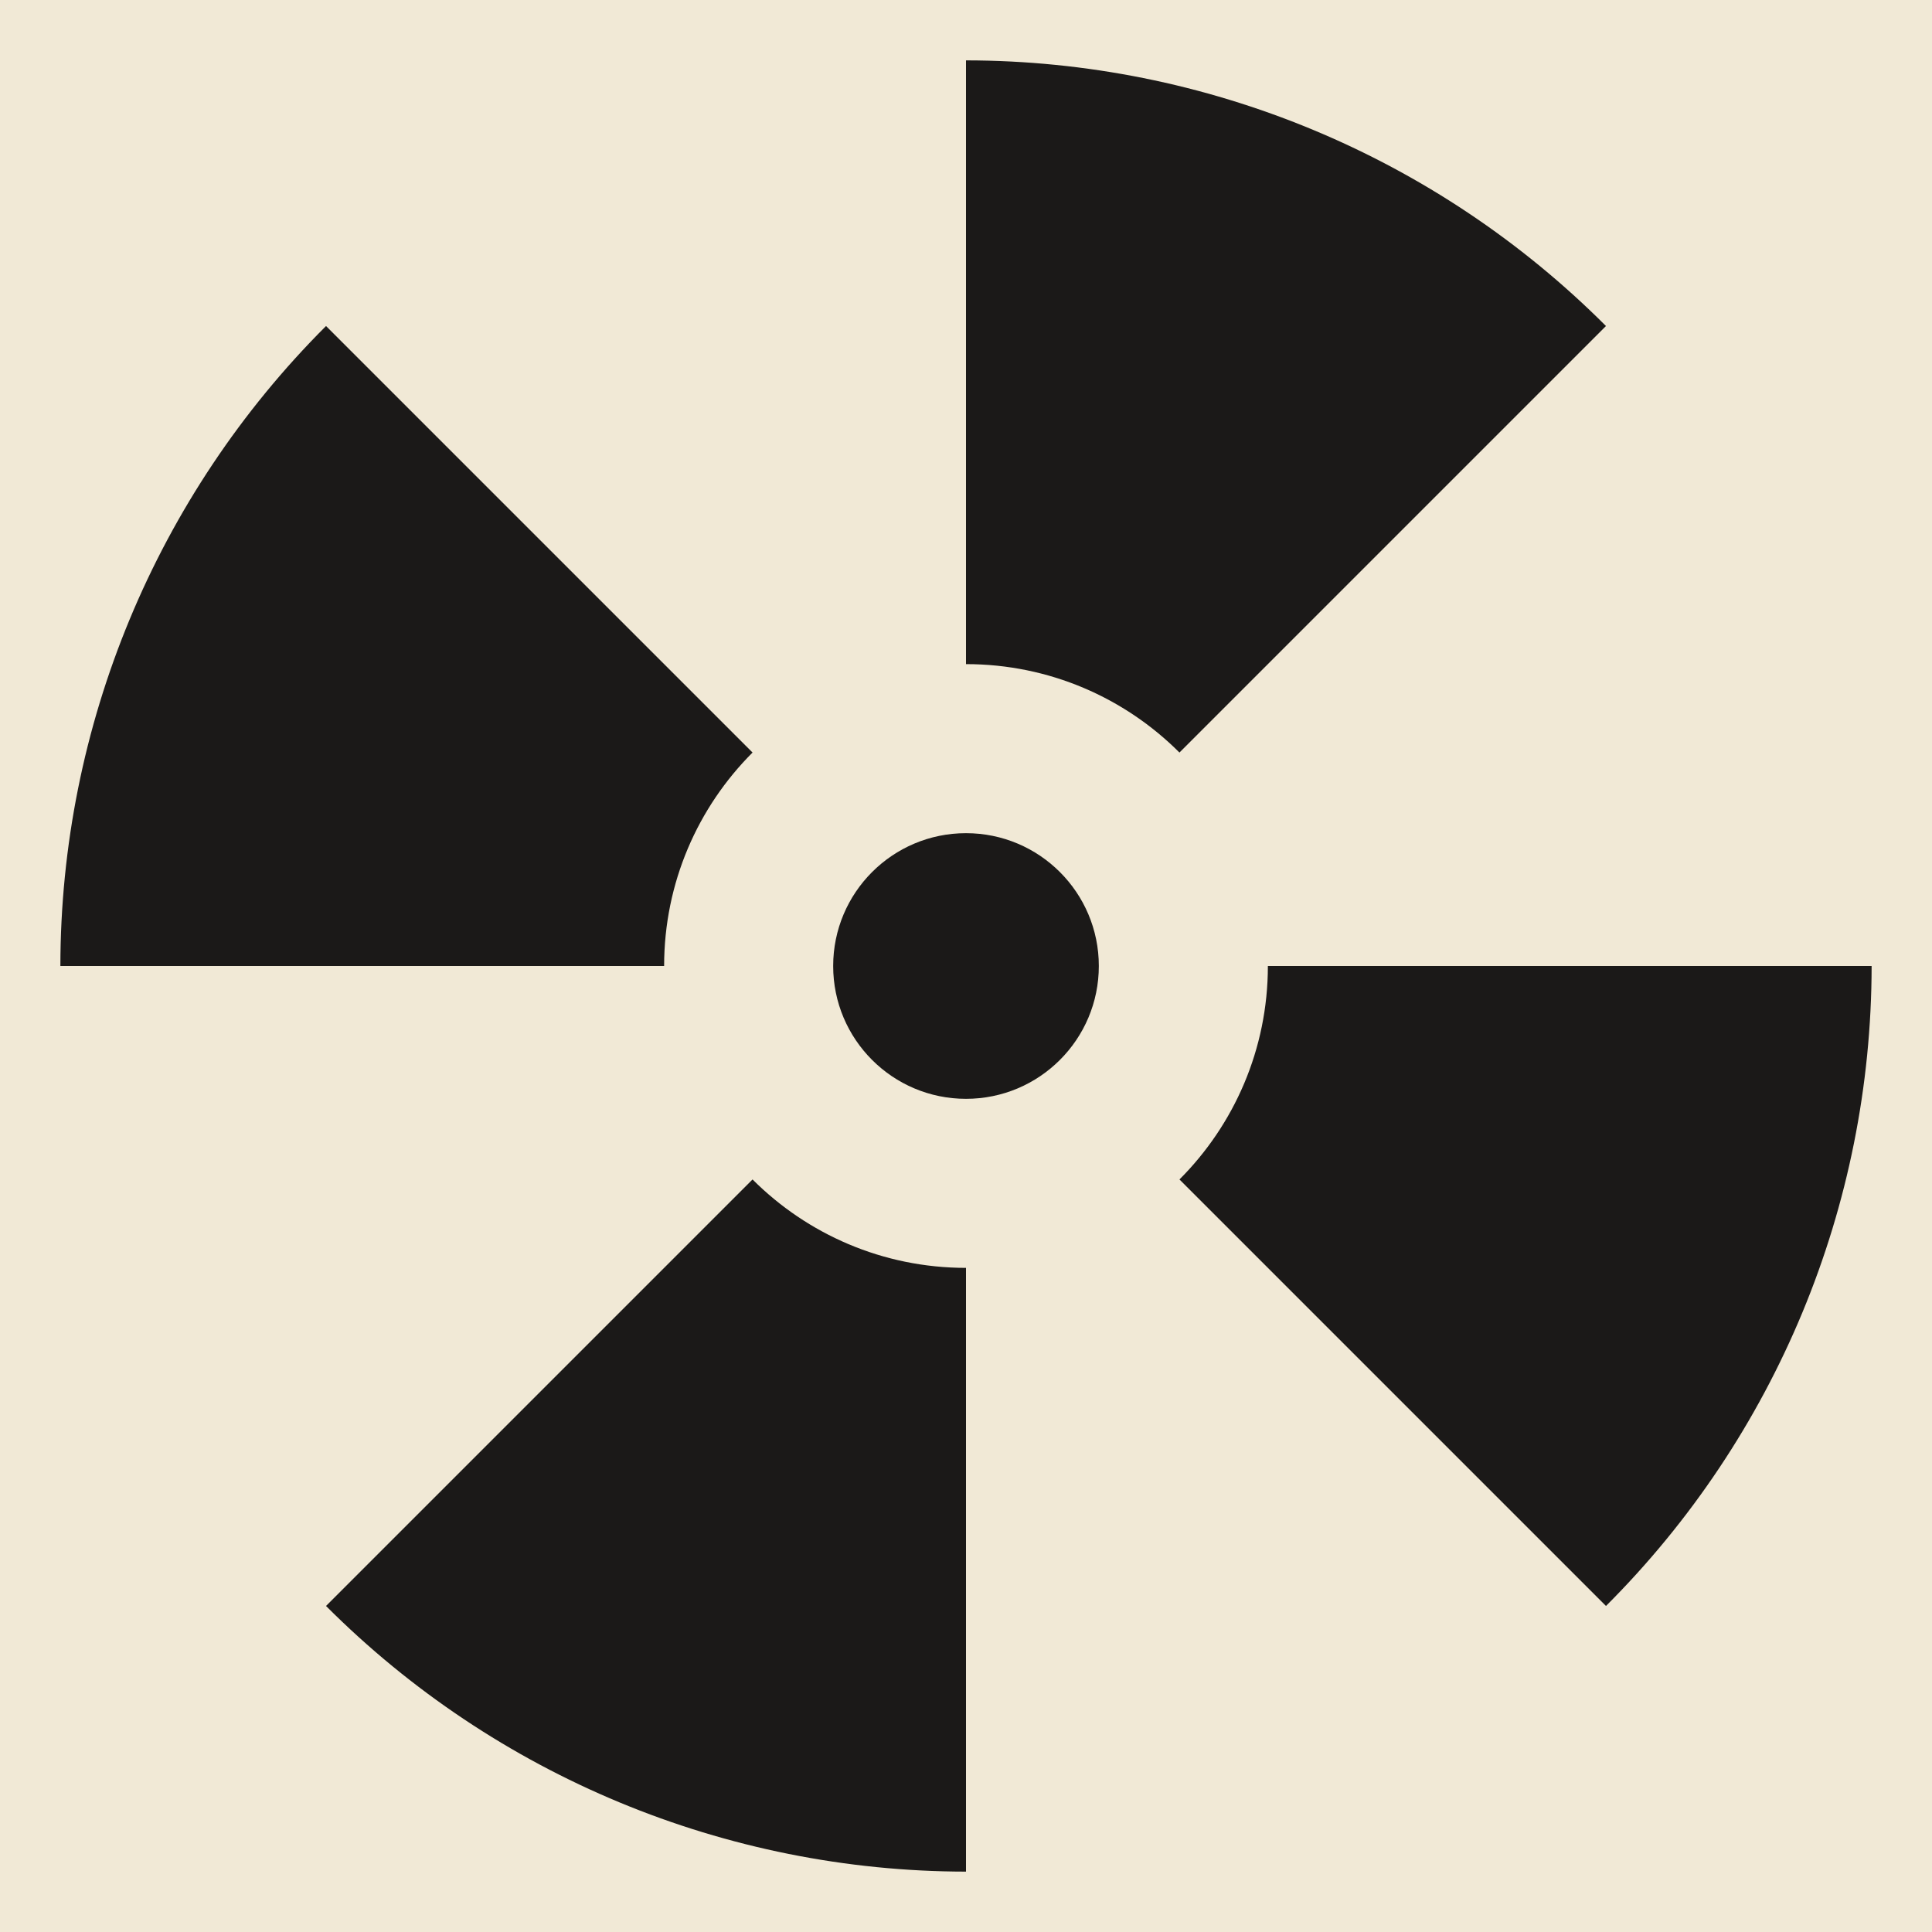
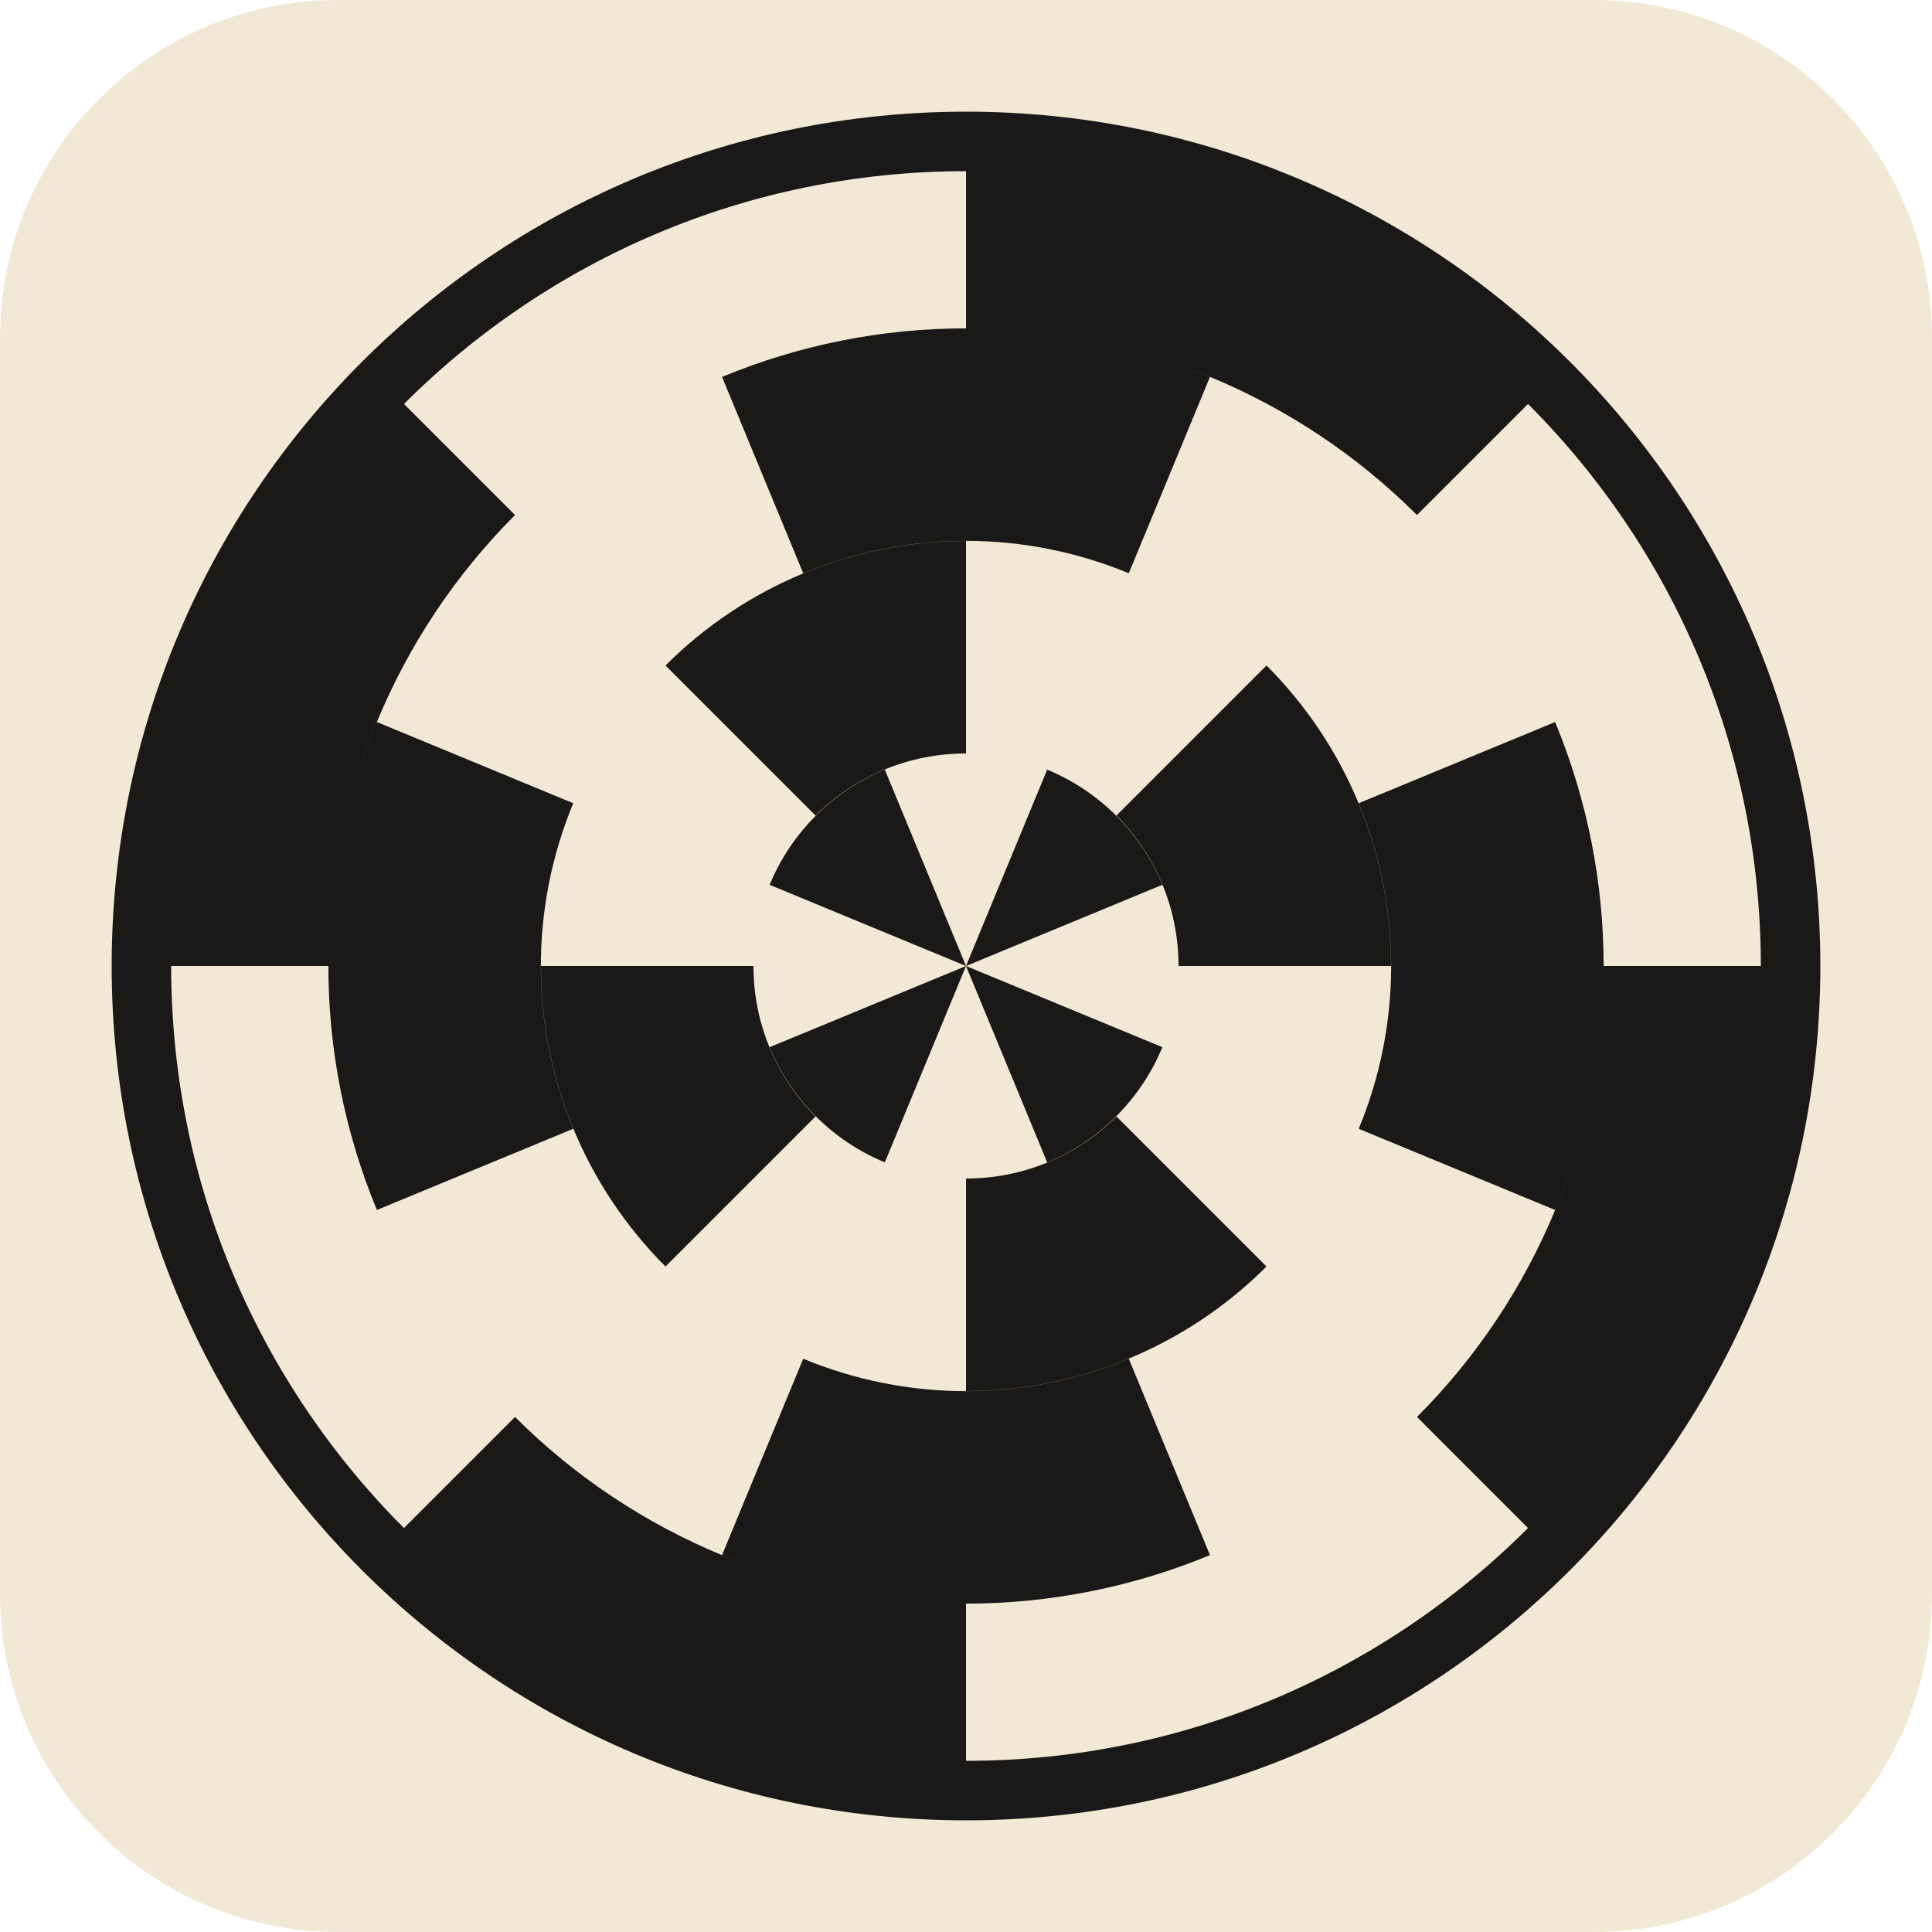
- <svg xmlns="http://www.w3.org/2000/svg" viewBox="0 0 32 32">
-   <rect width="32" height="32" fill="#f1e9d6" />
-   <g fill="#1b1918">
-     <path d="M16 16 16 1A15 15 0 0 1 26.6 5.4z" />
-     <path d="M16 16 31 16A15 15 0 0 1 26.6 26.6z" />
-     <path d="M16 16 16 31A15 15 0 0 1 5.4 26.6z" />
-     <path d="M16 16 1 16A15 15 0 0 1 5.4 5.4z" />
+ <svg xmlns="http://www.w3.org/2000/svg" viewBox="0 0 40 40">
+   <rect width="40" height="40" rx="7" fill="#f1e9d6" />
+   <g transform="translate(2.4 2.4) scale(.88)">
+     <circle cx="20" cy="20" r="19.4" fill="none" stroke="#1b1918" stroke-width="1.4" />
+     <path fill="#1b1918" d="M40.00 20.00 A20 20 0 0 1 34.14 34.14 L30.61 30.61 A15 15 0 0 0 35.00 20.00ZM20.00 40.00 A20 20 0 0 1 5.86 34.14 L9.39 30.61 A15 15 0 0 0 20.00 35.00ZM0.00 20.00 A20 20 0 0 1 5.86 5.86 L9.39 9.39 A15 15 0 0 0 5.00 20.00ZM20.00 0.00 A20 20 0 0 1 34.14 5.86 L30.61 9.39 A15 15 0 0 0 20.00 5.00ZM25.74 33.86 A15 15 0 0 1 14.26 33.86 L16.17 29.24 A10 10 0 0 0 23.83 29.24ZM6.14 25.74 A15 15 0 0 1 6.14 14.26 L10.76 16.17 A10 10 0 0 0 10.76 23.83ZM14.26 6.14 A15 15 0 0 1 25.74 6.14 L23.83 10.76 A10 10 0 0 0 16.17 10.76ZM33.86 14.26 A15 15 0 0 1 33.86 25.74 L29.24 23.83 A10 10 0 0 0 29.24 16.17ZM27.07 27.07 A10 10 0 0 1 20.00 30.00 L20.00 25.00 A5 5 0 0 0 23.54 23.54ZM12.93 27.07 A10 10 0 0 1 10.00 20.00 L15.00 20.00 A5 5 0 0 0 16.46 23.54ZM12.93 12.93 A10 10 0 0 1 20.00 10.00 L20.00 15.00 A5 5 0 0 0 16.46 16.46ZM27.07 12.93 A10 10 0 0 1 30.00 20.00 L25.00 20.00 A5 5 0 0 0 23.54 16.46ZM20 20 L18.09 24.62 A5 5 0 0 1 15.38 21.91ZM20 20 L15.38 18.09 A5 5 0 0 1 18.09 15.38ZM20 20 L21.91 15.38 A5 5 0 0 1 24.62 18.09ZM20 20 L24.62 21.91 A5 5 0 0 1 21.91 24.62Z" />
  </g>
-   <circle cx="16" cy="16" r="5" fill="#f1e9d6" />
-   <circle cx="16" cy="16" r="2.2" fill="#1b1918" />
</svg>
